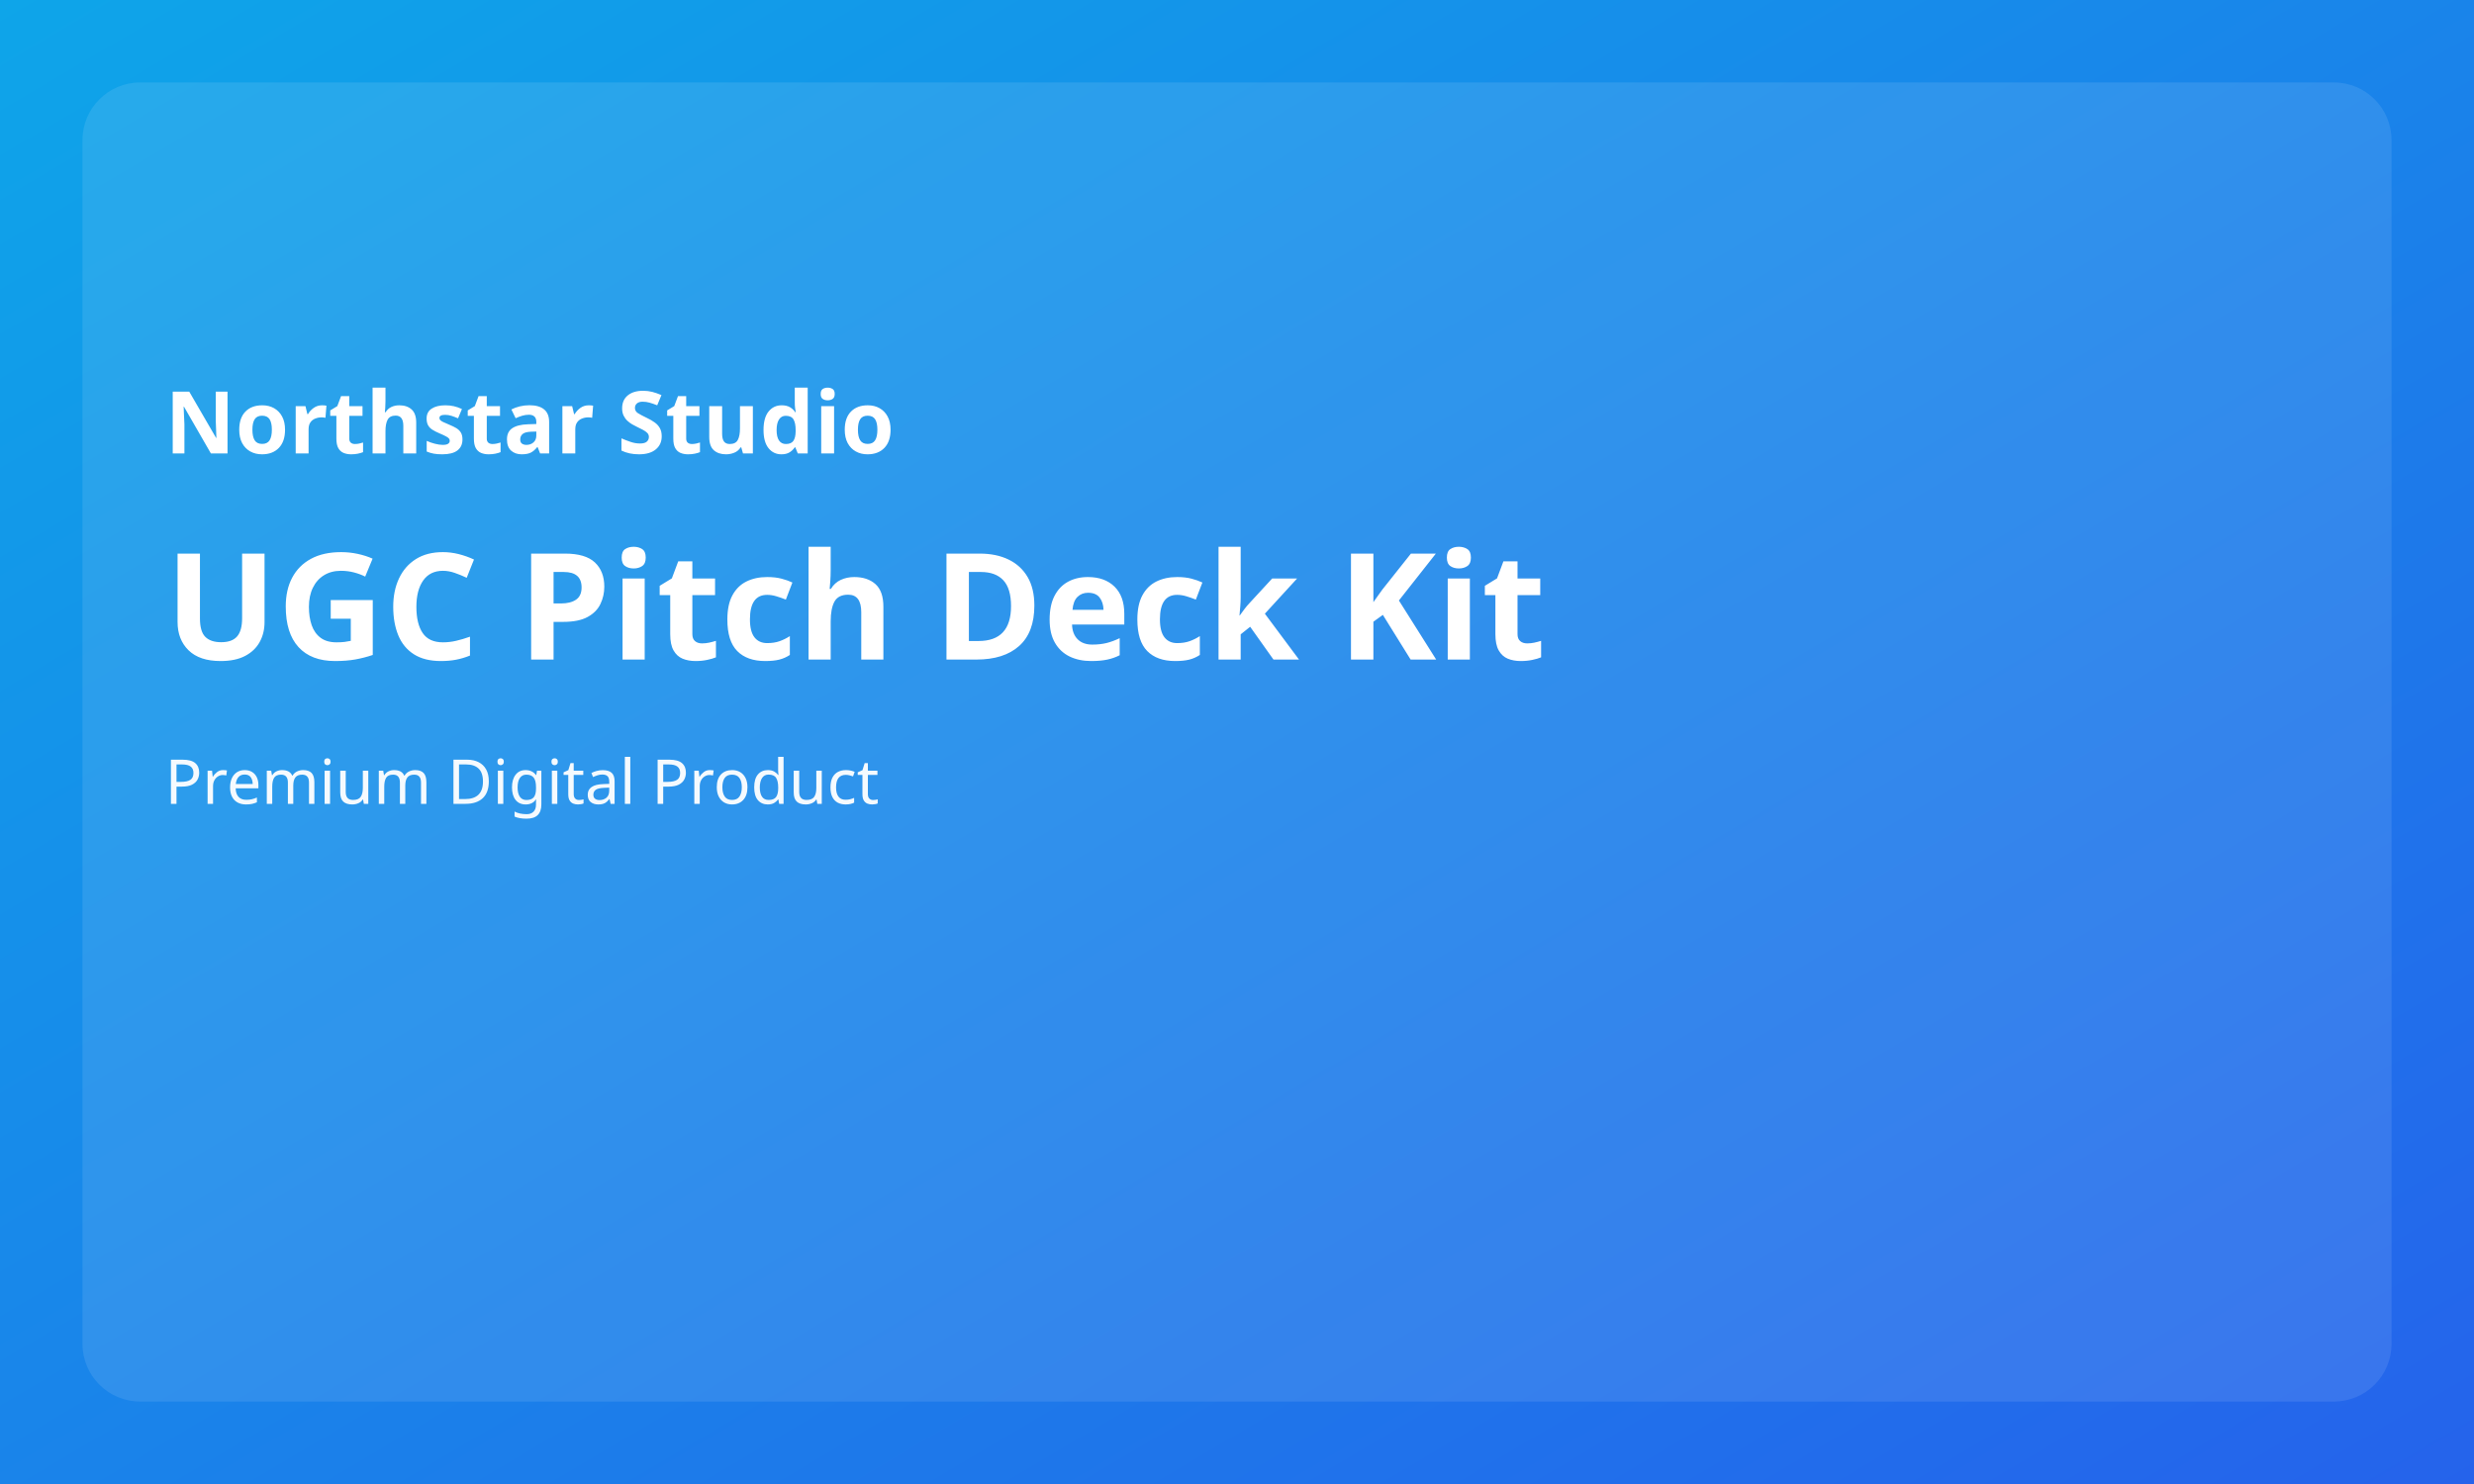
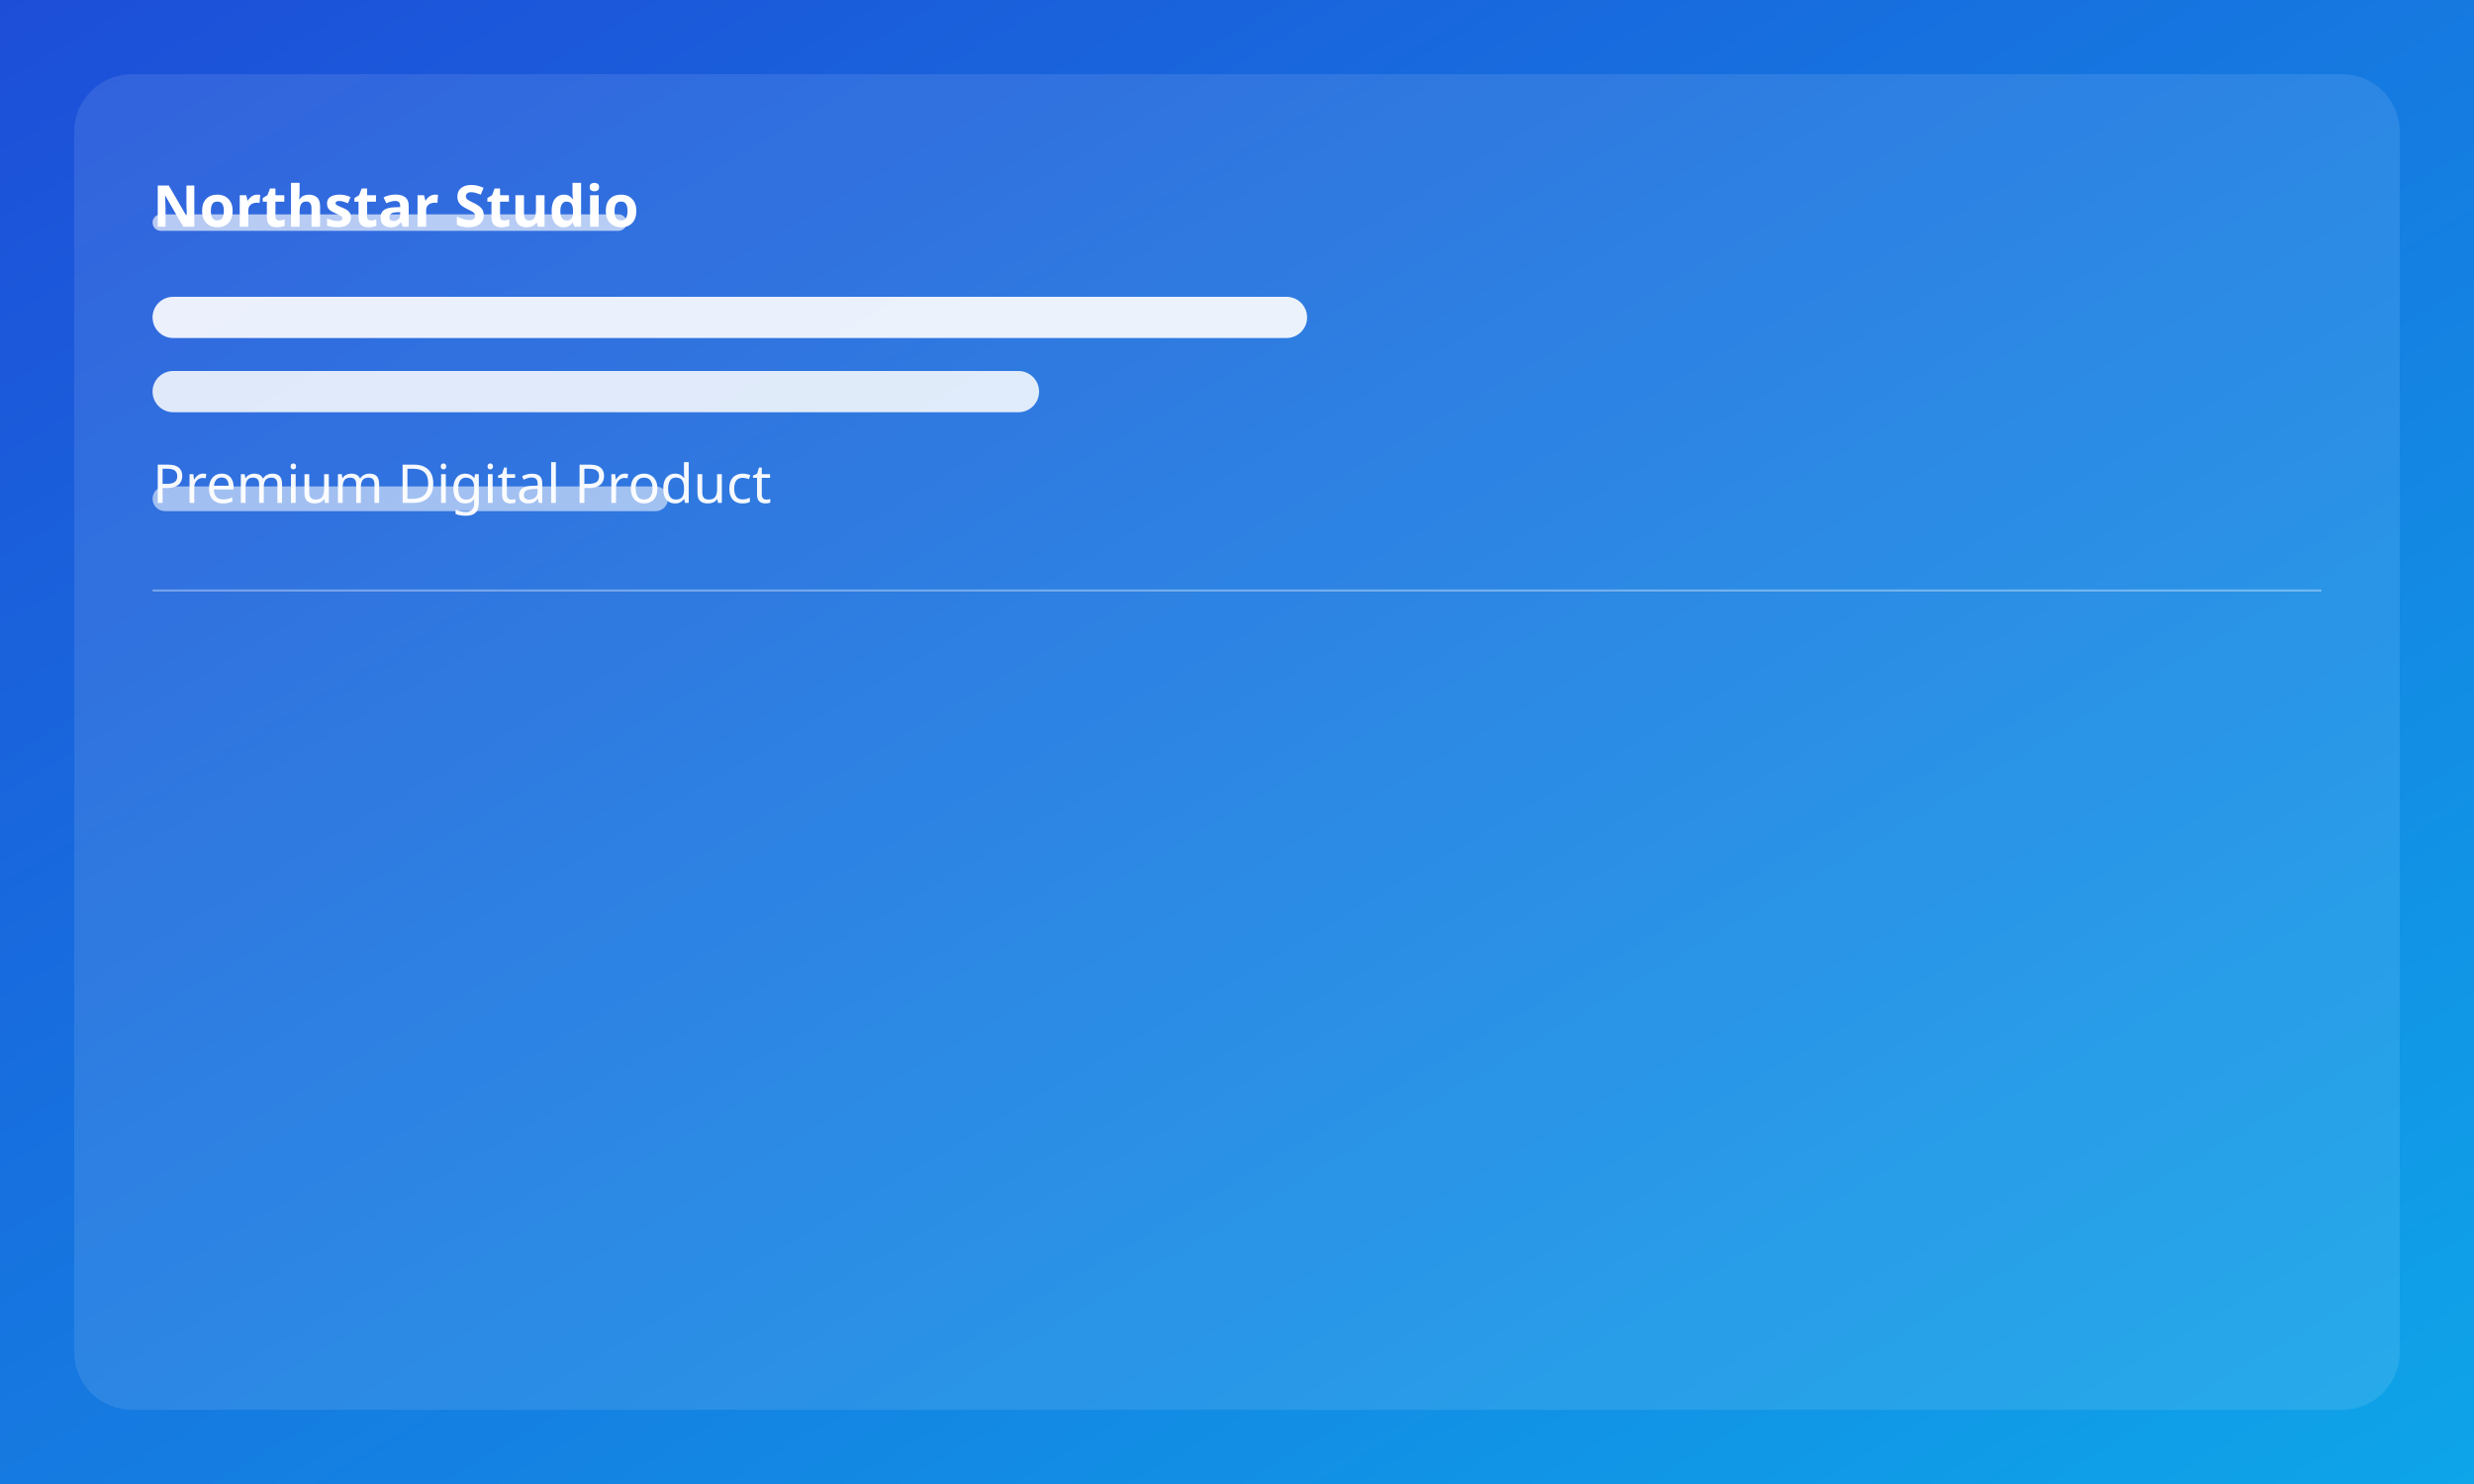
- <svg xmlns="http://www.w3.org/2000/svg" width="1200" height="720" viewBox="0 0 1200 720" role="img" aria-label="UGC Pitch Deck Kit">
+ <svg xmlns="http://www.w3.org/2000/svg" width="1200" height="720" viewBox="0 0 1200 720" role="img" aria-label="Northstar Studio cover">
  <defs>
    <linearGradient id="g" x1="0" y1="0" x2="1" y2="1">
-       <stop offset="0%" stop-color="#0ea5e9" />
-       <stop offset="100%" stop-color="#2563eb" />
+       <stop offset="0%" stop-color="#1d4ed8" />
+       <stop offset="100%" stop-color="#0ea5e9" />
    </linearGradient>
  </defs>
  <rect width="1200" height="720" fill="url(#g)" />
-   <rect x="40" y="40" width="1120" height="640" rx="28" fill="rgba(255,255,255,0.10)" />
-   <text x="80" y="220" fill="white" font-size="42" font-family="Avenir Next,Segoe UI,sans-serif" font-weight="700">Northstar Studio</text>
-   <text x="80" y="320" fill="white" font-size="72" font-family="Avenir Next,Segoe UI,sans-serif" font-weight="800">UGC Pitch Deck Kit</text>
-   <text x="80" y="390" fill="white" font-size="30" font-family="Avenir Next,Segoe UI,sans-serif" opacity="0.95">Premium Digital Product</text>
+   <rect x="36" y="36" width="1128" height="648" rx="28" fill="rgba(255,255,255,0.10)" />
+   <rect x="74" y="104" width="230" height="8" rx="4" fill="rgba(255,255,255,0.65)" />
+   <rect x="74" y="144" width="560" height="20" rx="10" fill="rgba(255,255,255,0.9)" />
+   <rect x="74" y="180" width="430" height="20" rx="10" fill="rgba(255,255,255,0.85)" />
+   <rect x="74" y="236" width="250" height="12" rx="6" fill="rgba(255,255,255,0.55)" />
+   <rect x="74" y="286" width="1052" height="1" fill="rgba(255,255,255,0.35)" />
+   <text x="74" y="110" fill="white" font-size="28" font-family="Avenir Next,Segoe UI,sans-serif" font-weight="700">Northstar Studio</text>
+   <text x="74" y="244" fill="white" font-size="26" font-family="Avenir Next,Segoe UI,sans-serif" opacity="0.95">Premium Digital Product</text>
</svg>
